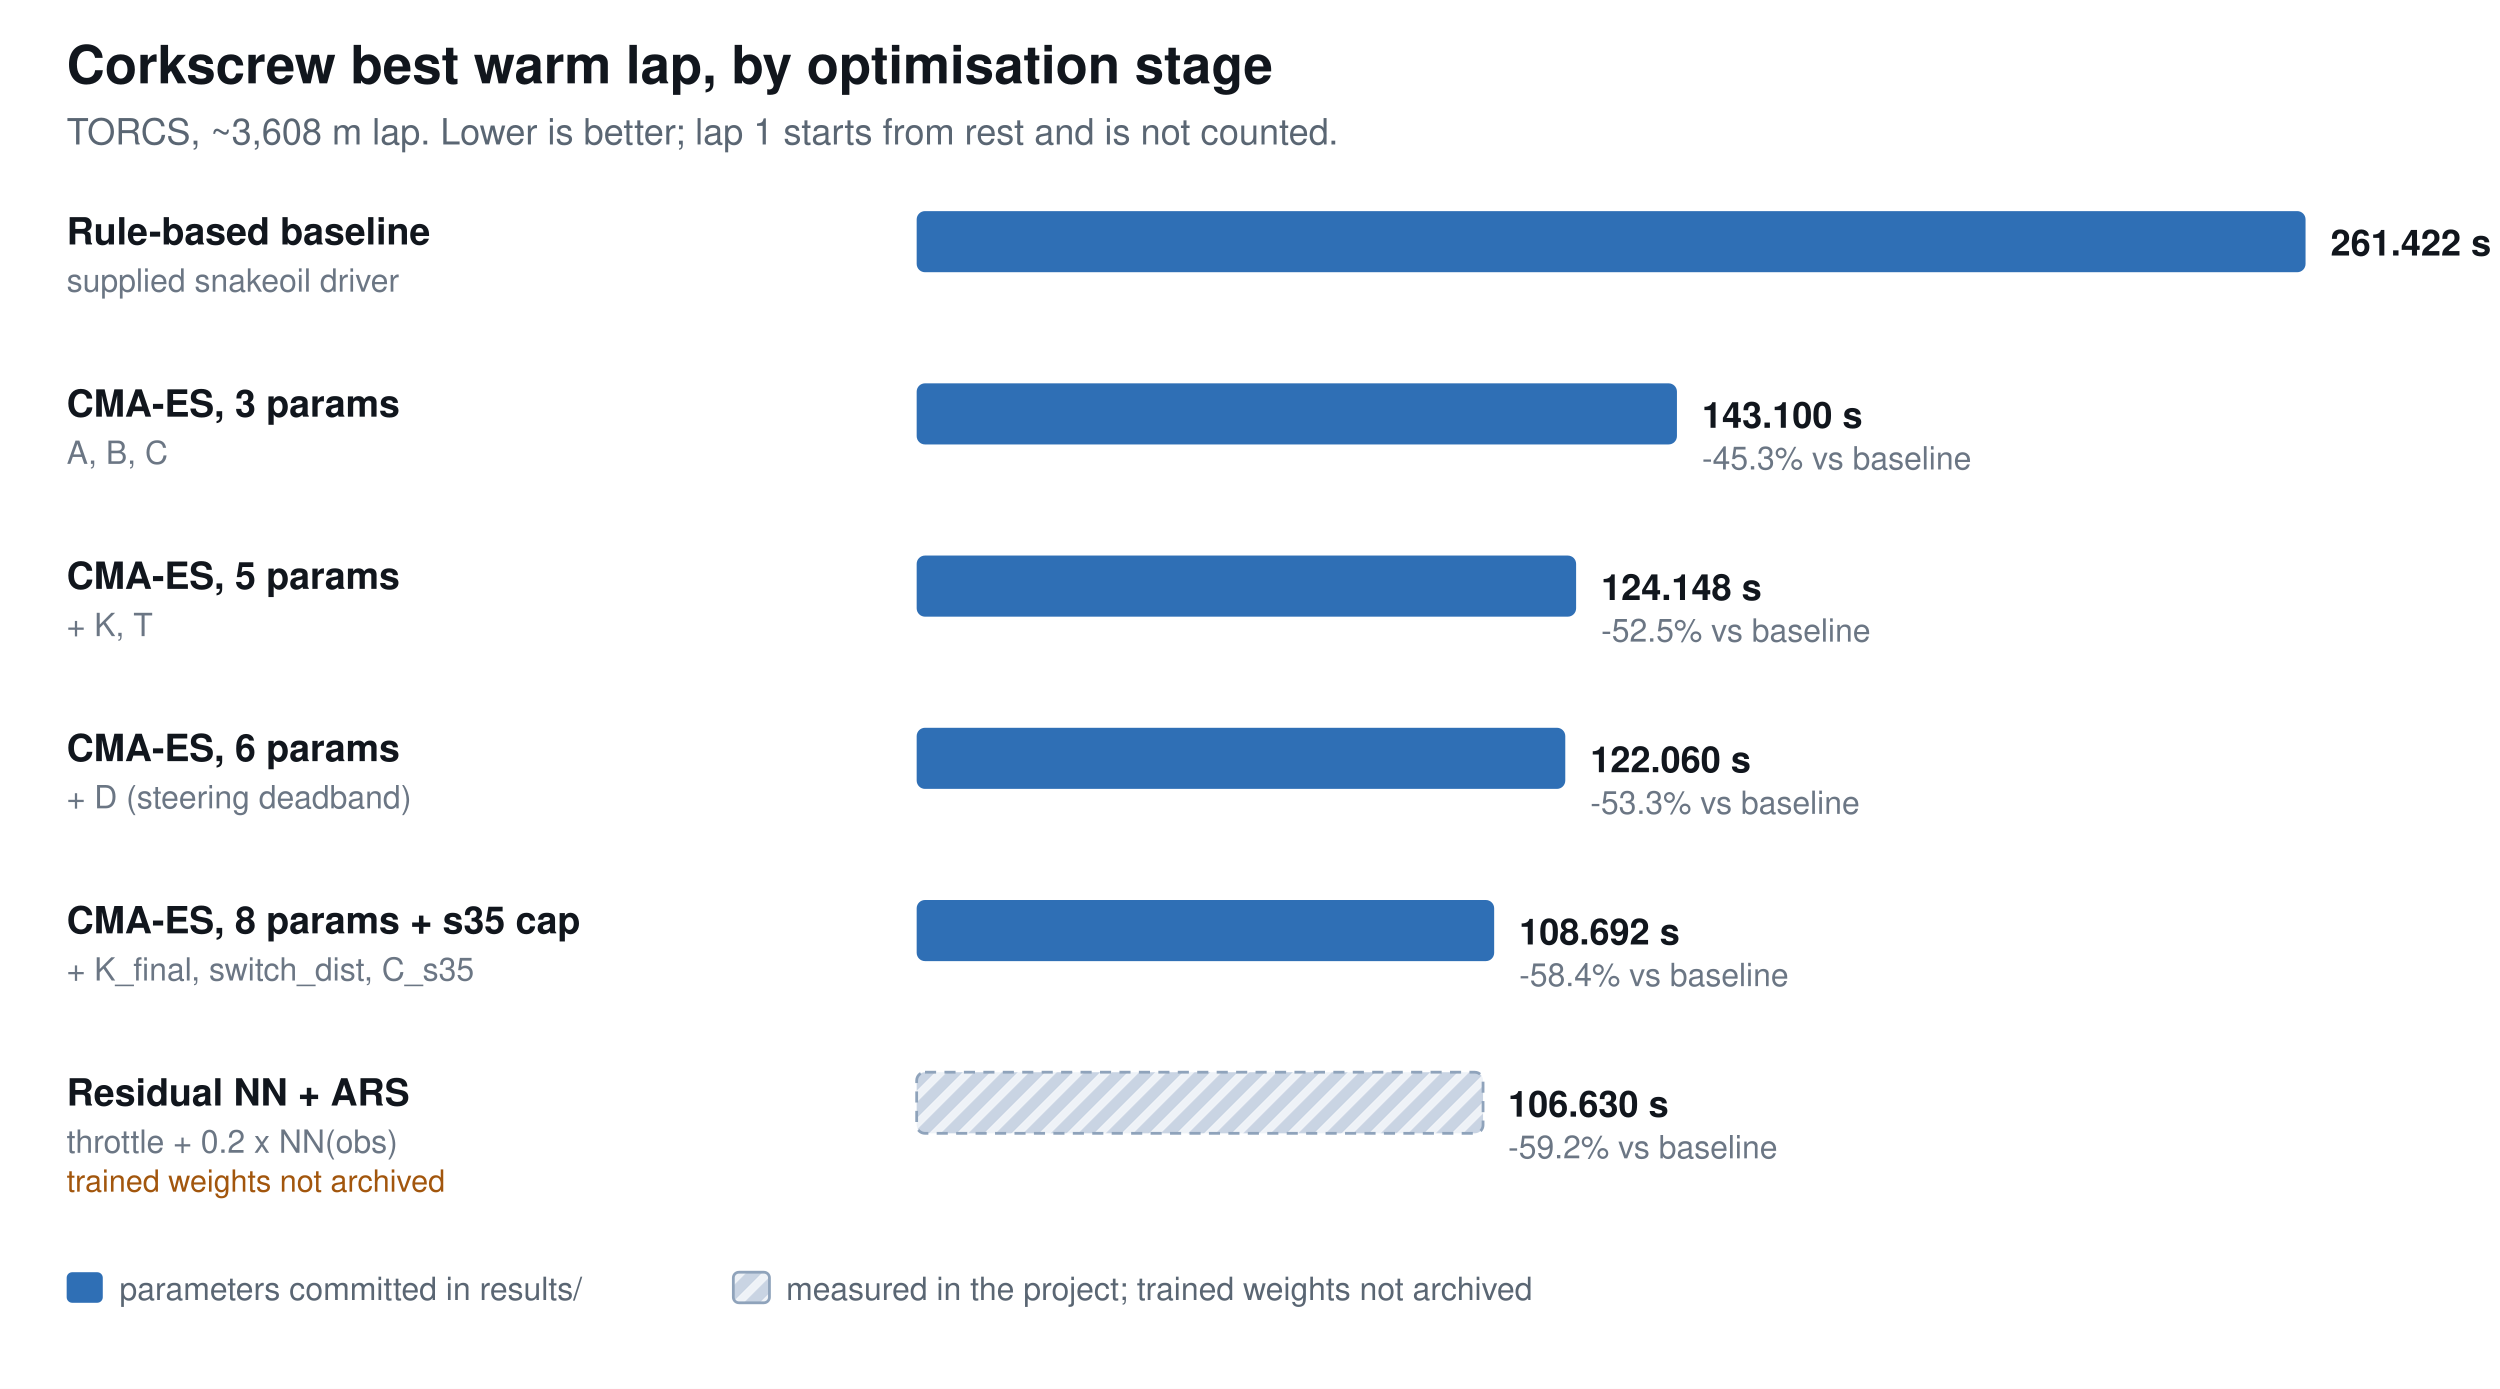
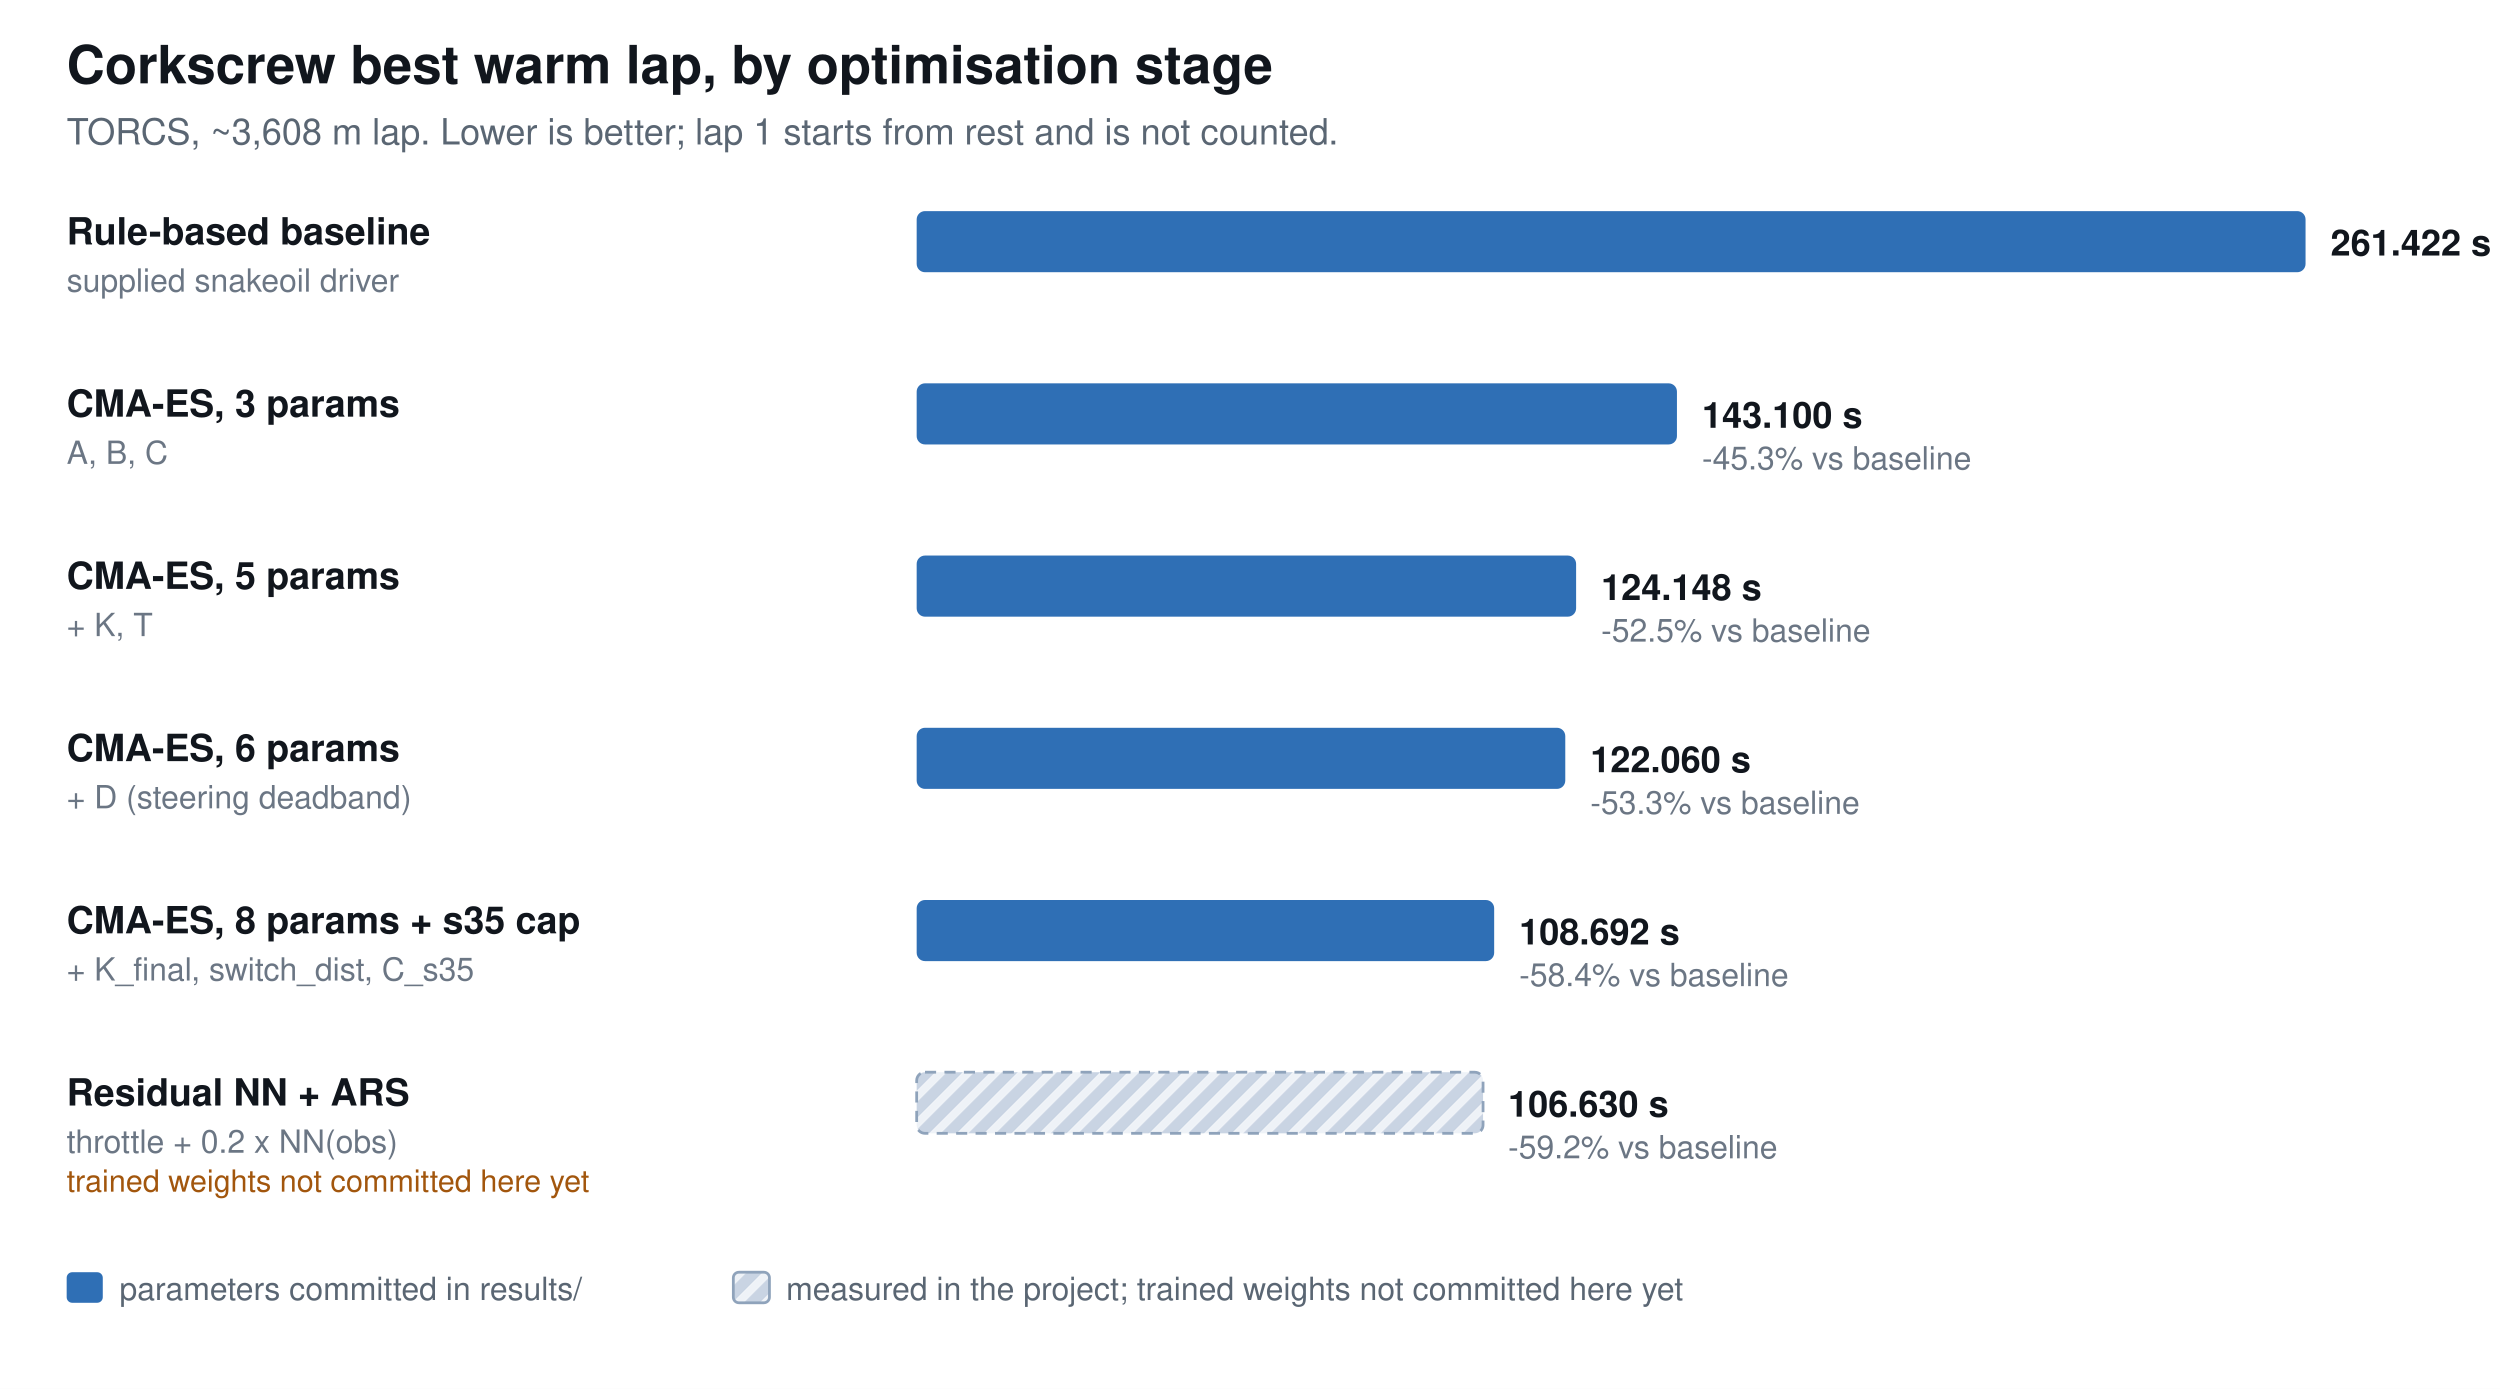
<svg xmlns="http://www.w3.org/2000/svg" width="900" height="500" viewBox="0 0 900 500" font-family="Helvetica Neue, Helvetica, Arial, sans-serif">
  <rect width="900" height="500" fill="#ffffff" />
  <pattern id="unverified" width="7" height="7" patternUnits="userSpaceOnUse" patternTransform="rotate(45)">
    <rect width="7" height="7" fill="#c9d4e3" />
    <rect width="3" height="7" fill="#eef2f7" />
  </pattern>
  <text x="24" y="30" font-size="19" font-weight="600" fill="#11161d">Corkscrew best warm lap, by optimisation stage</text>
  <text x="24" y="52" font-size="13" fill="#5a6673">TORCS, ~3,608 m lap. Lower is better; lap 1 starts from rest and is not counted.</text>
  <text x="24" y="88" font-size="13.5" font-weight="600" fill="#11161d">Rule-based baseline</text>
  <text x="24" y="105" font-size="11.5" fill="#6b7684">supplied snakeoil driver</text>
  <rect x="330" y="76" width="500.0" height="22" rx="3" fill="#2f6fb5" />
  <text x="839.0" y="92" font-size="13" font-weight="600" fill="#11161d">261.422 s</text>
  <text x="24" y="150" font-size="13.5" font-weight="600" fill="#11161d">CMA-ES, 3 params</text>
  <text x="24" y="167" font-size="11.5" fill="#6b7684">A, B, C</text>
  <rect x="330" y="138" width="273.7" height="22" rx="3" fill="#2f6fb5" />
  <text x="612.7" y="154" font-size="13" font-weight="600" fill="#11161d">143.100 s</text>
  <text x="612.7" y="169" font-size="11.5" fill="#6b7684">-45.3% vs baseline</text>
  <text x="24" y="212" font-size="13.5" font-weight="600" fill="#11161d">CMA-ES, 5 params</text>
  <text x="24" y="229" font-size="11.5" fill="#6b7684">+ K, T</text>
  <rect x="330" y="200" width="237.4" height="22" rx="3" fill="#2f6fb5" />
  <text x="576.4" y="216" font-size="13" font-weight="600" fill="#11161d">124.148 s</text>
  <text x="576.4" y="231" font-size="11.5" fill="#6b7684">-52.5% vs baseline</text>
  <text x="24" y="274" font-size="13.5" font-weight="600" fill="#11161d">CMA-ES, 6 params</text>
  <text x="24" y="291" font-size="11.5" fill="#6b7684">+ D (steering deadband)</text>
  <rect x="330" y="262" width="233.5" height="22" rx="3" fill="#2f6fb5" />
  <text x="572.5" y="278" font-size="13" font-weight="600" fill="#11161d">122.060 s</text>
  <text x="572.5" y="293" font-size="11.5" fill="#6b7684">-53.3% vs baseline</text>
  <text x="24" y="336" font-size="13.5" font-weight="600" fill="#11161d">CMA-ES, 8 params + s35 cap</text>
  <text x="24" y="353" font-size="11.5" fill="#6b7684">+ K_final, switch_dist, C_s35</text>
  <rect x="330" y="324" width="207.9" height="22" rx="3" fill="#2f6fb5" />
  <text x="546.9" y="340" font-size="13" font-weight="600" fill="#11161d">108.692 s</text>
  <text x="546.9" y="355" font-size="11.5" fill="#6b7684">-58.4% vs baseline</text>
  <text x="24" y="398" font-size="13.5" font-weight="600" fill="#11161d">Residual NN + ARS</text>
  <text x="24" y="415" font-size="11.5" fill="#6b7684">throttle + 0.2 x NN(obs)</text>
  <rect x="330" y="386" width="203.9" height="22" rx="3" fill="url(#unverified)" />
  <rect x="330" y="386" width="203.9" height="22" rx="3" fill="none" stroke="#8fa3bb" stroke-width="1" stroke-dasharray="4 3" />
  <text x="542.9" y="402" font-size="13" font-weight="600" fill="#11161d">106.630 s</text>
  <text x="542.9" y="417" font-size="11.5" fill="#6b7684">-59.2% vs baseline</text>
-   <text x="24" y="429" font-size="11" fill="#a2560d">trained weights not archived</text>
+   <text x="24" y="429" font-size="11" fill="#a2560d">trained weights not committed here yet</text>
  <rect x="24" y="458" width="13" height="11" rx="2" fill="#2f6fb5" />
  <text x="43" y="468" font-size="11.5" fill="#5a6673">parameters committed in results/</text>
  <rect x="264" y="458" width="13" height="11" rx="2" fill="url(#unverified)" stroke="#8fa3bb" stroke-width="1" />
-   <text x="283" y="468" font-size="11.5" fill="#5a6673">measured in the project; trained weights not archived</text>
+   <text x="283" y="468" font-size="11.5" fill="#5a6673">measured in the project; trained weights not committed here yet</text>
</svg>
